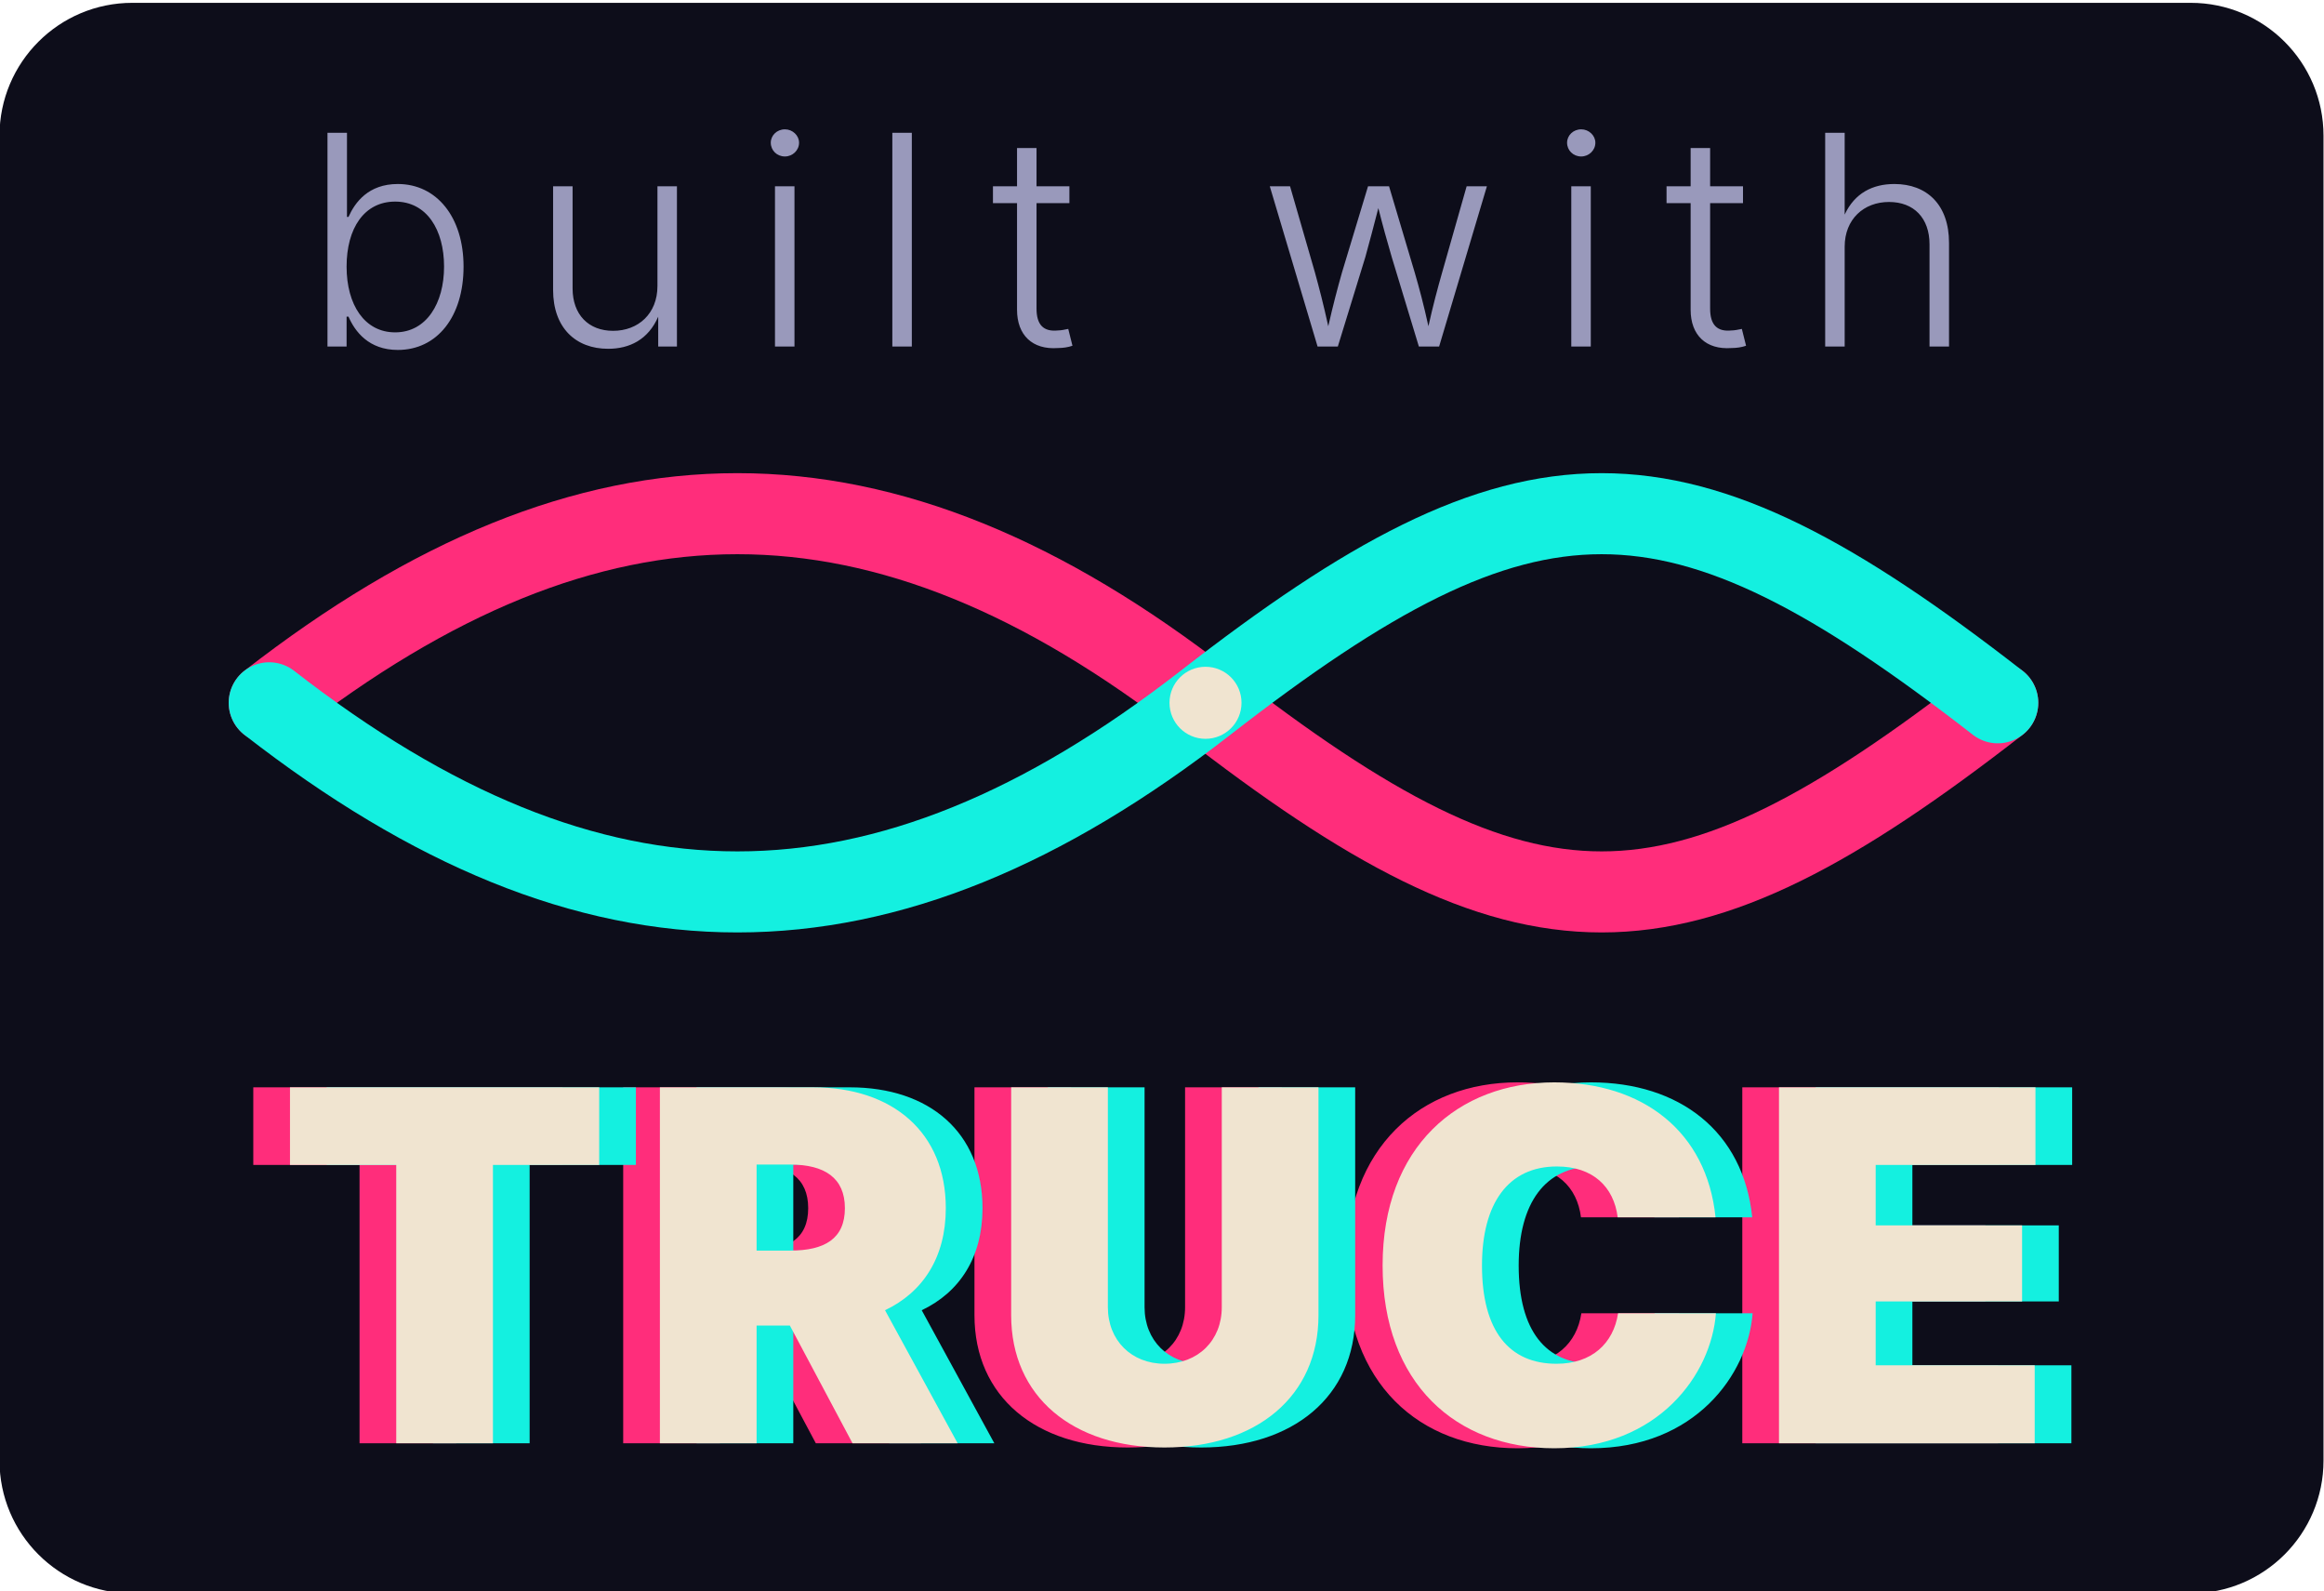
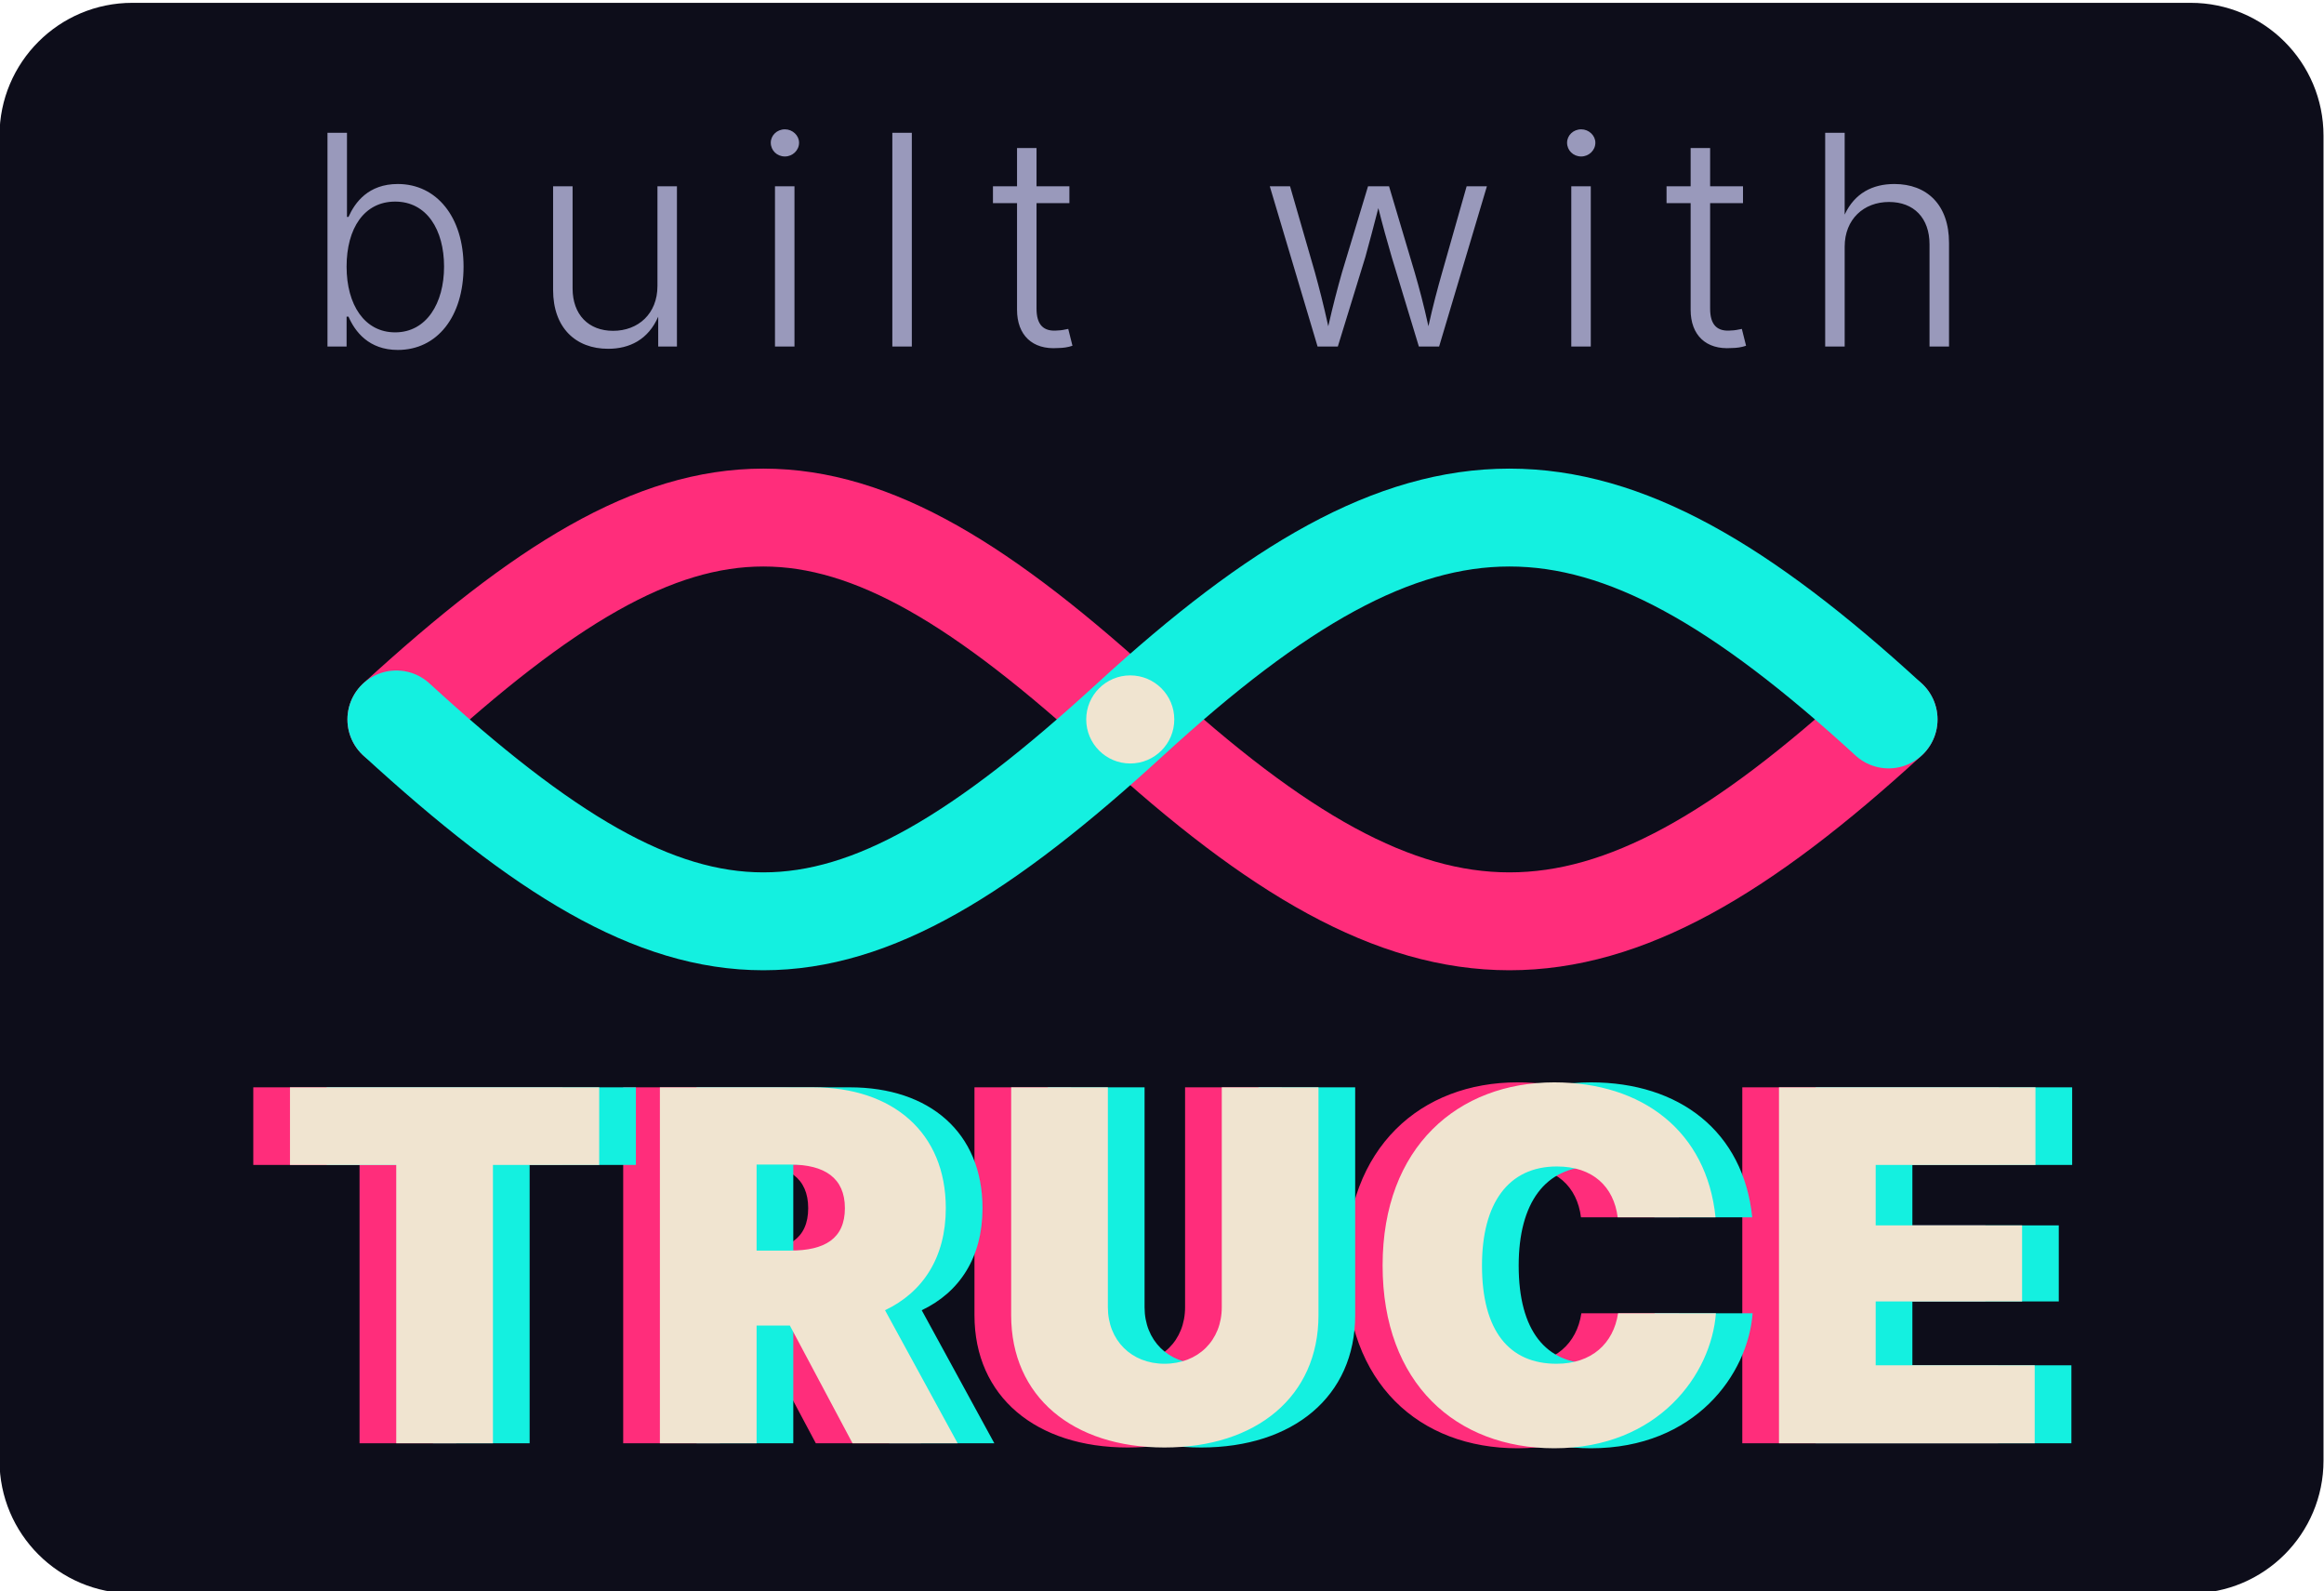
<svg xmlns="http://www.w3.org/2000/svg" viewBox="0 0 95 65" preserveAspectRatio="xMidYMid" role="img" aria-label="Built with Truce" version="1.1" id="svg4" width="95" height="65">
  <defs id="defs4" />
  <rect width="95" height="65" rx="5.429" fill="#0d0d1a" id="rect1" x="-0.02" y="0.116" style="stroke-width:0.517" />
  <text x="46.532" y="14.161" text-anchor="middle" font-family="Inter, 'Helvetica Neue', Helvetica, Arial, sans-serif" font-size="12px" font-weight="300" letter-spacing="2" fill="#9999bb" id="text1">built with</text>
-   <g transform="matrix(0.7360258,0,0,0.7360258,30.14177,40.49697)" id="g2">
-     <path d="m -26,-16 c 18,-14 34,-14 52,0 18,14 26,14 44,0" fill="none" stroke="#ff2d7b" stroke-width="4.5" stroke-linecap="round" id="path1" />
-     <path d="m -26,-16 c 18,14 34,14 52,0 18,-14 26,-14 44,0" fill="none" stroke="#14f0e0" stroke-width="4.5" stroke-linecap="round" id="path2" />
-     <circle cx="26" cy="-16" r="2" fill="#f0e4d0" id="circle2" />
-   </g>
  <g id="g4" transform="translate(-21.82589,-79.01824)">
    <text x="68" y="138" text-anchor="middle" font-family="Inter, 'Helvetica Neue', Helvetica, Arial, sans-serif" font-size="20px" font-weight="900" letter-spacing="1" fill="#ff2d7b" id="text2">TRUCE</text>
    <text x="71" y="138" text-anchor="middle" font-family="Inter, 'Helvetica Neue', Helvetica, Arial, sans-serif" font-size="20px" font-weight="900" letter-spacing="1" fill="#14f0e0" id="text3">TRUCE</text>
    <text x="69.5" y="138" text-anchor="middle" font-family="Inter, 'Helvetica Neue', Helvetica, Arial, sans-serif" font-size="20px" font-weight="900" letter-spacing="1" fill="#f0e4d0" id="text4">TRUCE</text>
  </g>
+   <g id="g4-6" transform="translate(-133.7978,0.4005626)">
+     <path d="m 150,29 c 12,-11 18,-11 30,0 12,11 19,11 31,0" fill="none" stroke="#ff2d7b" stroke-width="4" stroke-linecap="round" id="path1-9" />
+     <path d="m 150,29 c 12,11 18,11 30,0 12,-11 19,-11 31,0" fill="none" stroke="#14f0e0" stroke-width="4" stroke-linecap="round" id="path2-8" />
+     <circle cx="180" cy="29" r="1.8" fill="#f0e4d0" id="circle2-7" />
+   </g>
</svg>
